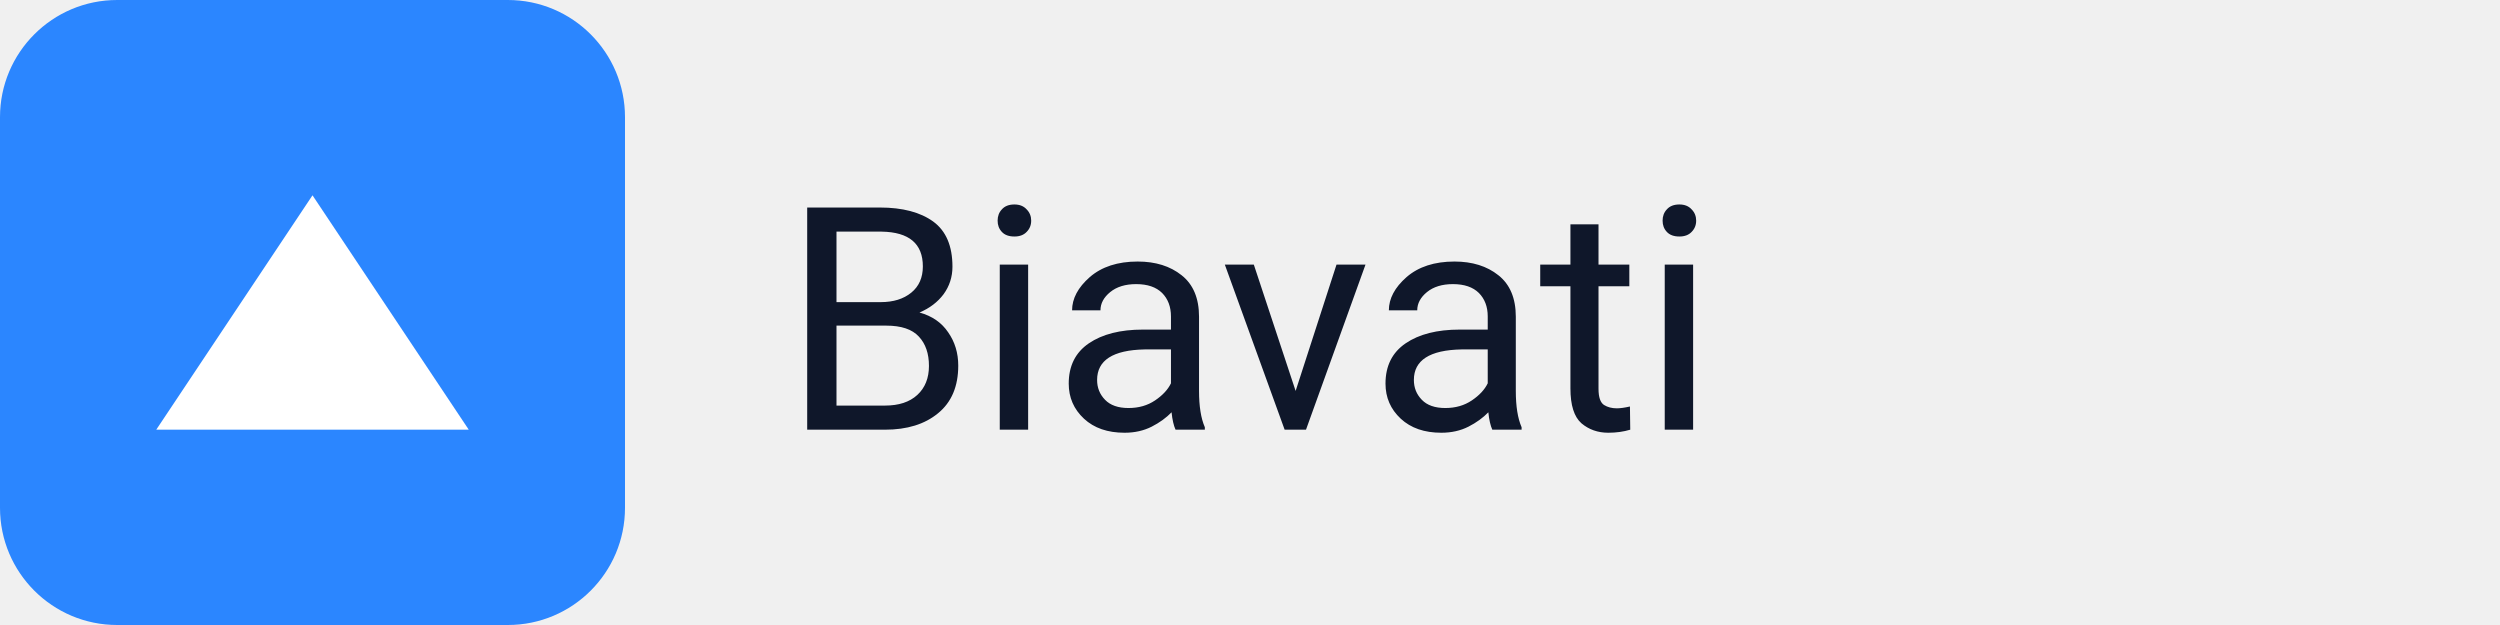
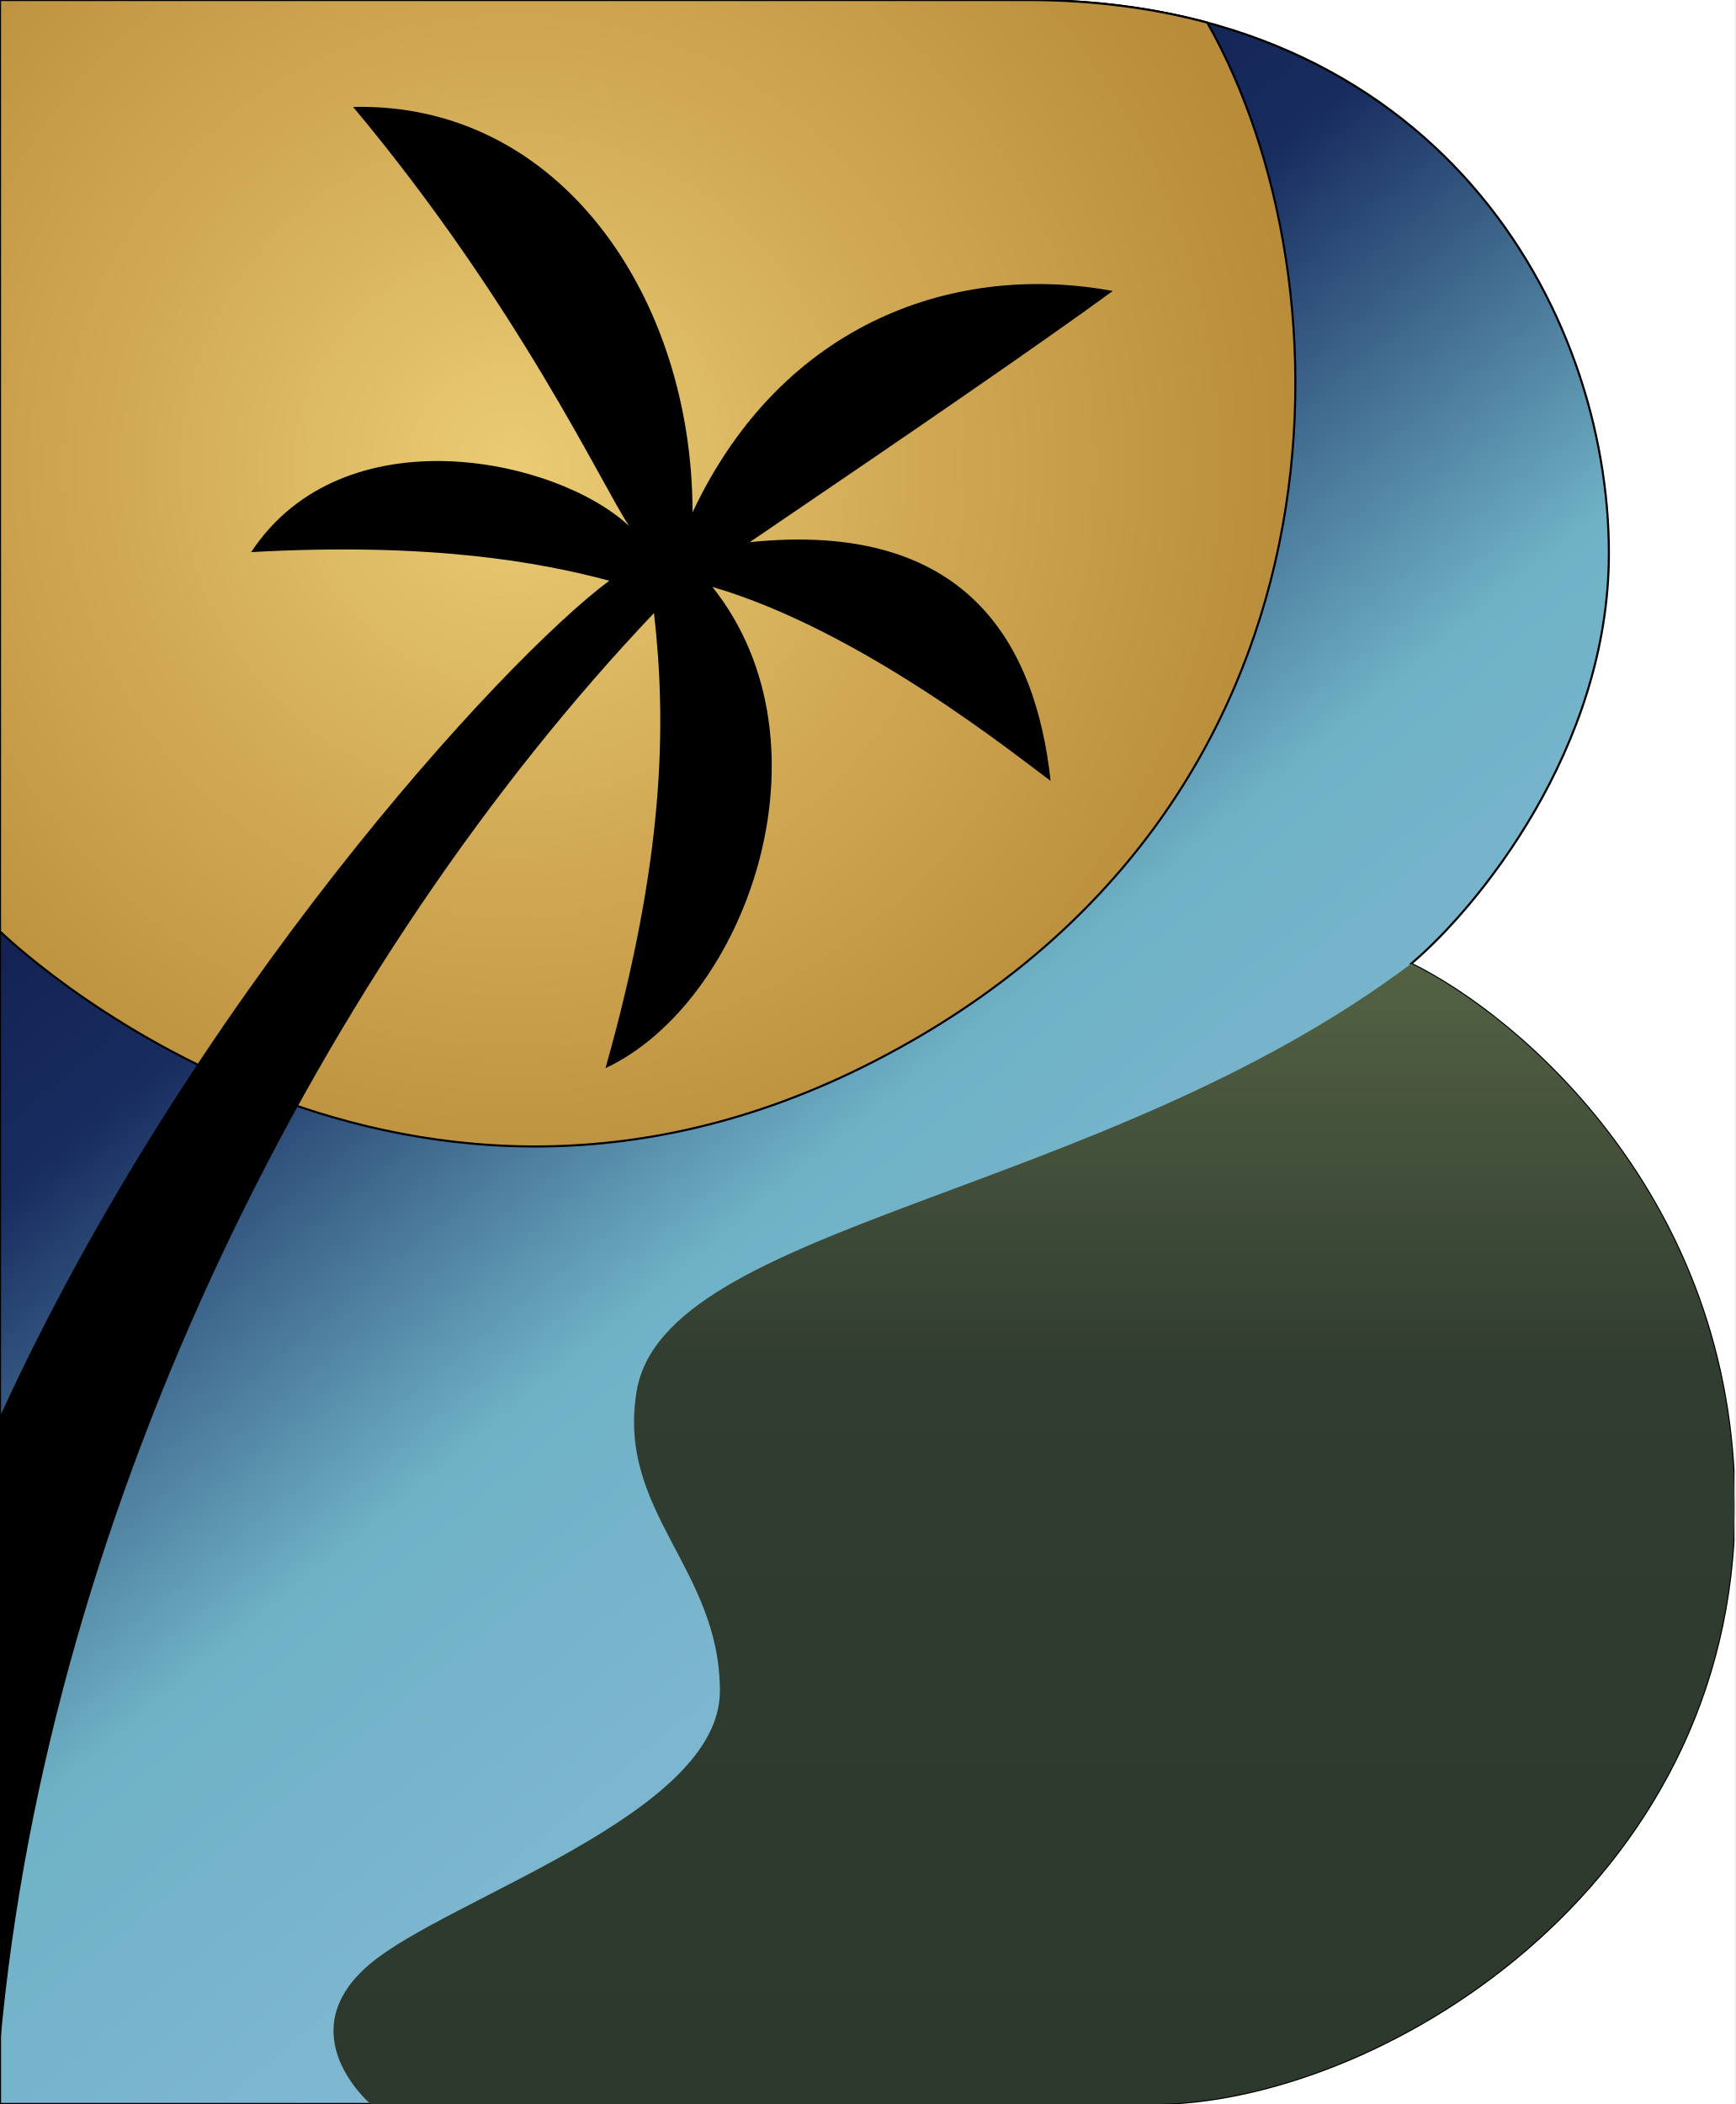
- <svg xmlns="http://www.w3.org/2000/svg" width="128" height="32" viewBox="0 0 128 32" fill="none">
-   <rect width="32" height="32" rx="6" fill="#2B86FF" />
-   <path d="M8 22 L16 10 L24 22 Z" fill="white" />
-   <text x="40" y="22" font-family="system-ui, -apple-system, Segoe UI, Roboto, Helvetica, Arial, sans-serif" font-size="16" fill="#0f172a">Biavati</text>
+ <svg xmlns="http://www.w3.org/2000/svg" width="825" height="1000" viewBox="0 0 825 1000" fill="none">
+   <g clip-path="url(#clip0_25_2)">
+     <rect width="824.47" height="1000" fill="white" />
+     <path d="M547.872 1000H0V673.168V0H488.18C683.215 0 764.775 147.163 764.775 263.002C764.775 355.674 702.128 431.639 670.804 458.038C722.025 483.058 824.468 569.622 824.468 715.721C824.468 898.345 653.664 1000 547.872 1000Z" fill="url(#paint1_linear_25_2)" stroke="black" />
+     <path d="M0 0H488.18C519.657 0 548.178 3.833 573.877 10.749C643.617 133.57 647.754 384.752 416.076 504.137C184.397 623.522 0 442.671 0 442.671V0Z" fill="url(#paint_sun_radial_25_2)" stroke="black" />
+     <path d="M547.872 1000L176.123 1000C176.123 1000 136.525 966.312 176.123 933.215C213.357 902.094 342.199 862.293 342.199 803.782C342.199 745.272 293.144 718.676 302.6 661.348C315.761 581.56 523.05 569.149 670.804 458.038C722.025 483.057 824.469 569.622 824.469 715.721C824.469 898.345 653.664 1000 547.872 1000Z" fill="url(#paint0_linear_25_2)" />
+     <path d="M310.875 291.371C155.437 455.083 23.05 712.175 1.80364e-05 972.222V673.168C90.425 475.768 238.18 314.421 289.598 276.005C256.501 267.139 204.492 257.683 119.385 262.411C163.121 196.217 264.184 217.494 299.054 250C286.643 231.678 246.454 144.799 167.849 50.827C266.548 48.463 329.196 141.844 329.196 243.499C372.34 151.891 455.674 124.704 528.96 138.298C494.09 163.712 437.352 202.719 356.383 257.683C459.811 247.045 492.317 306.147 499.409 371.158C484.043 359.929 409.575 299.645 338.653 278.96C398.345 354.019 354.61 476.359 287.825 507.683C316.194 407.21 316.785 343.381 310.875 291.371Z" fill="black" />
+   </g>
+   <defs>
+     <linearGradient id="paint0_linear_25_2" x1="491.496" y1="458.038" x2="491.496" y2="1000" gradientUnits="userSpaceOnUse">
+       <stop offset="0" stop-color="#546243" />
+       <stop offset="0.35" stop-color="#323D31" />
+       <stop offset="0.6" stop-color="#2F3B2E" />
+       <stop offset="0.8" stop-color="#2E3A2D" />
+       <stop offset="1" stop-color="#2E392D" />
+     </linearGradient>
+     <linearGradient id="paint1_linear_25_2" x1="0" y1="0" x2="824.47" y2="1000" gradientUnits="userSpaceOnUse">
+       <stop offset="0" stop-color="#172A5A" />
+       <stop offset="0.12" stop-color="#172C5F" />
+       <stop offset="0.22" stop-color="#0F1E4B" />
+       <stop offset="0.34" stop-color="#182C5F" />
+       <stop offset="0.52" stop-color="#6FB2C6" />
+       <stop offset="0.68" stop-color="#7FB7D1" />
+       <stop offset="0.82" stop-color="#8EABA8" />
+       <stop offset="0.92" stop-color="#96BCBD" />
+       <stop offset="1" stop-color="#A3C5C4" />
+     </linearGradient>
+     <radialGradient id="paint_sun_radial_25_2" cx="0" cy="0" r="1" gradientUnits="userSpaceOnUse" gradientTransform="translate(244.09 221.335) rotate(45) scale(380 380)">
+       <stop offset="0" stop-color="#EACC74" />
+       <stop offset="0.5" stop-color="#D1A955" />
+       <stop offset="1" stop-color="#B88C39" />
+     </radialGradient>
+     <clipPath id="clip0_25_2">
+       <rect width="824.47" height="1000" fill="white" />
+     </clipPath>
+   </defs>
</svg>
